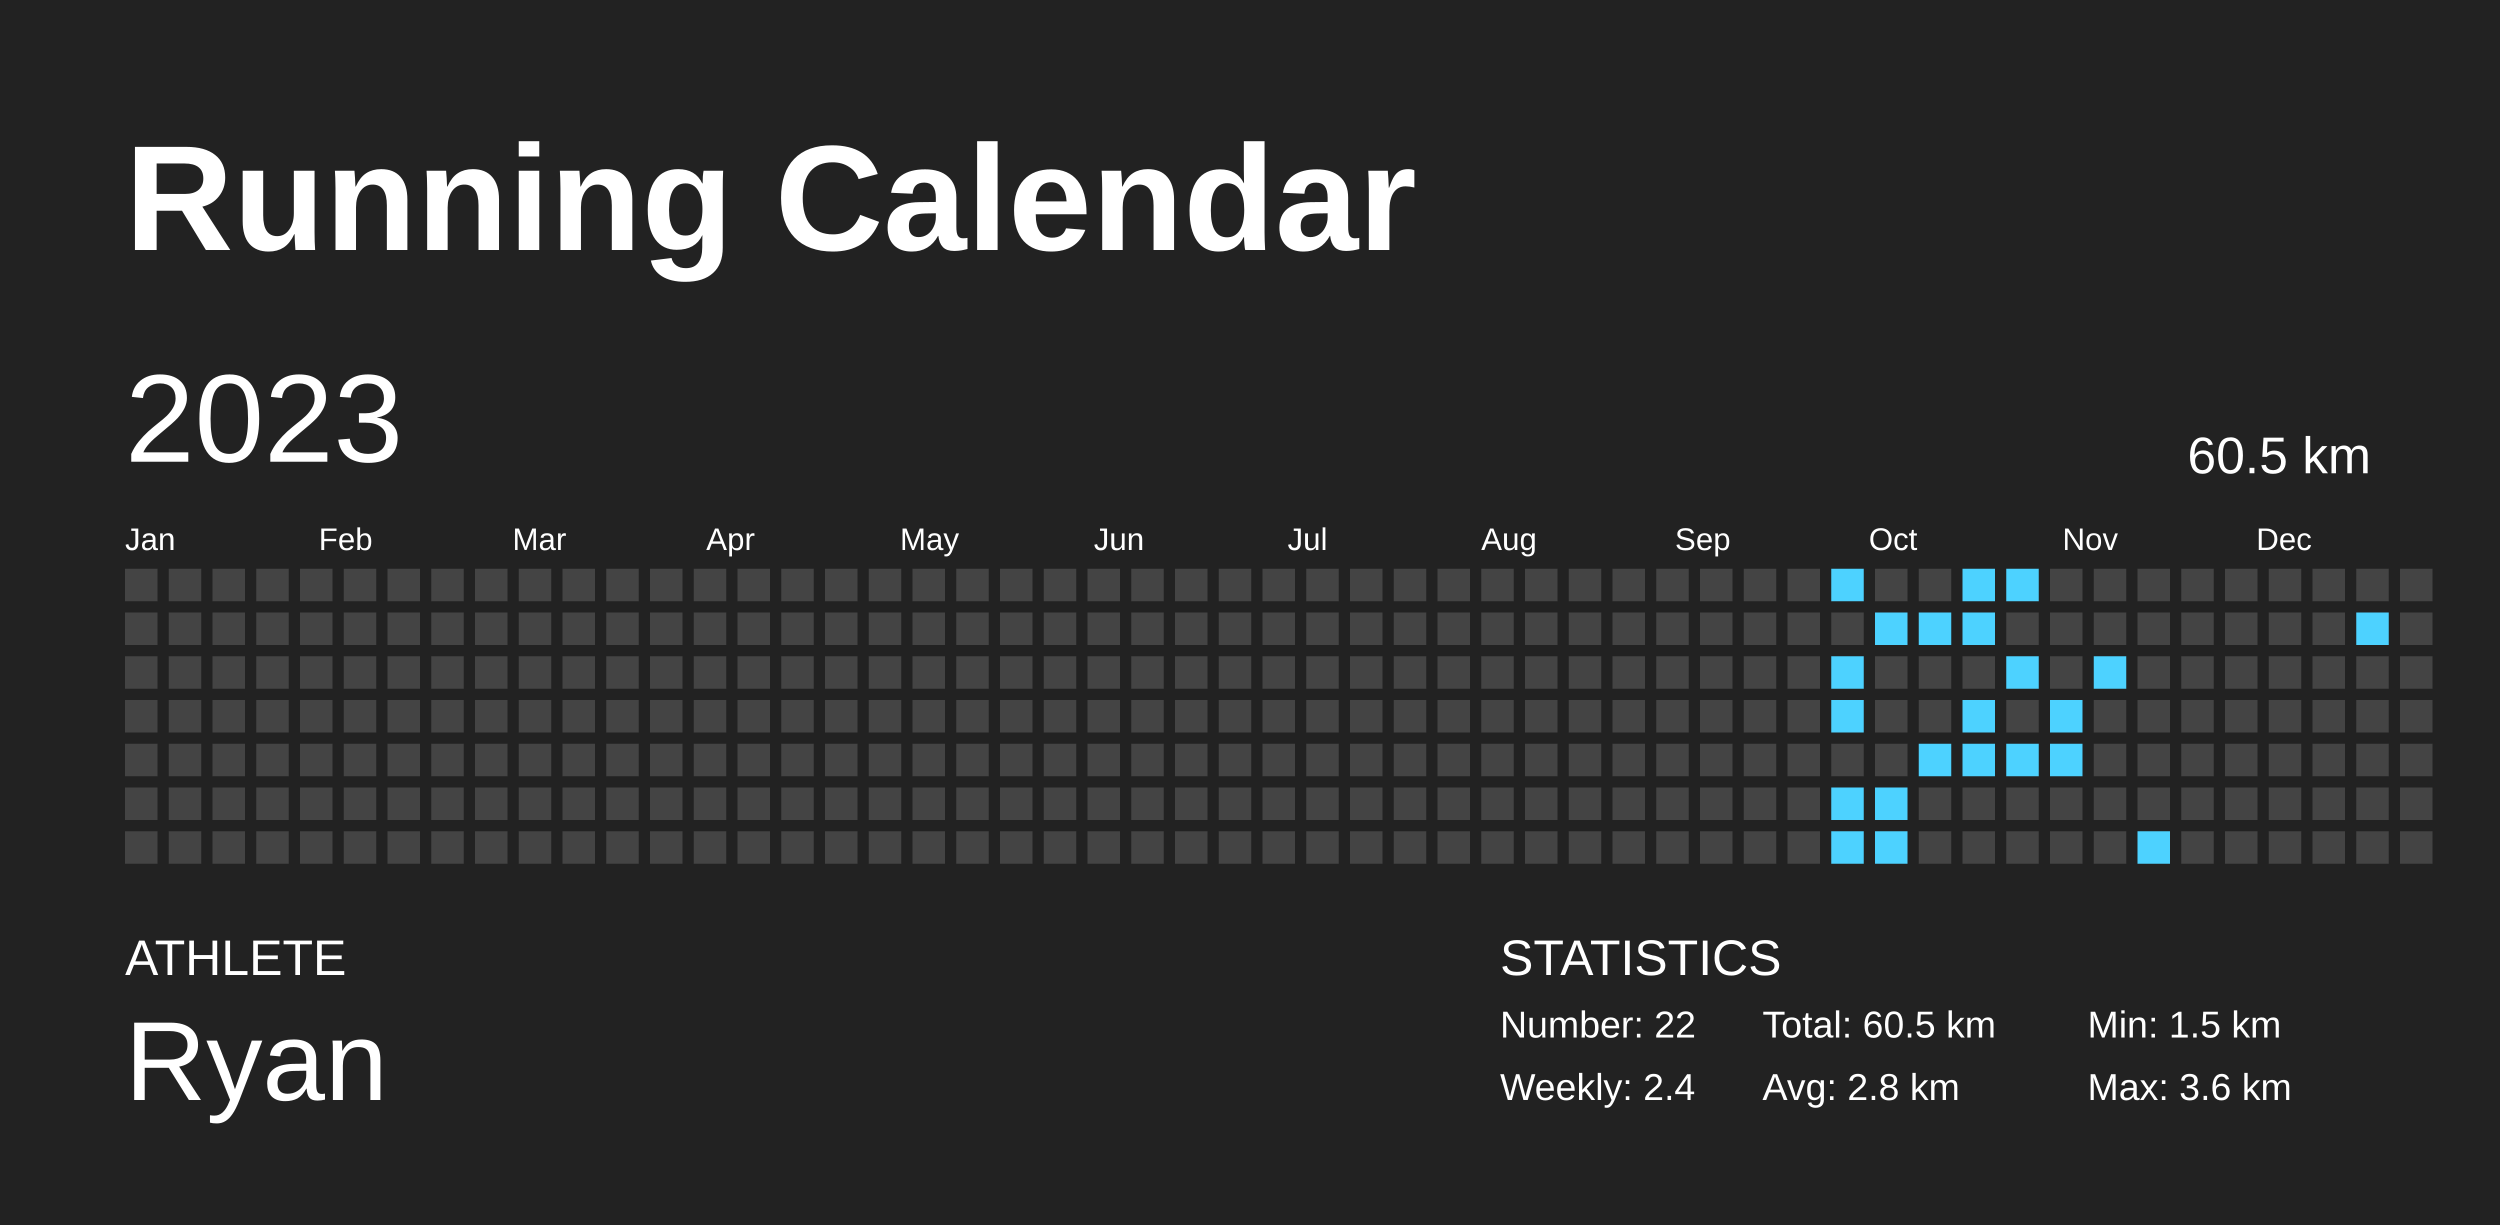
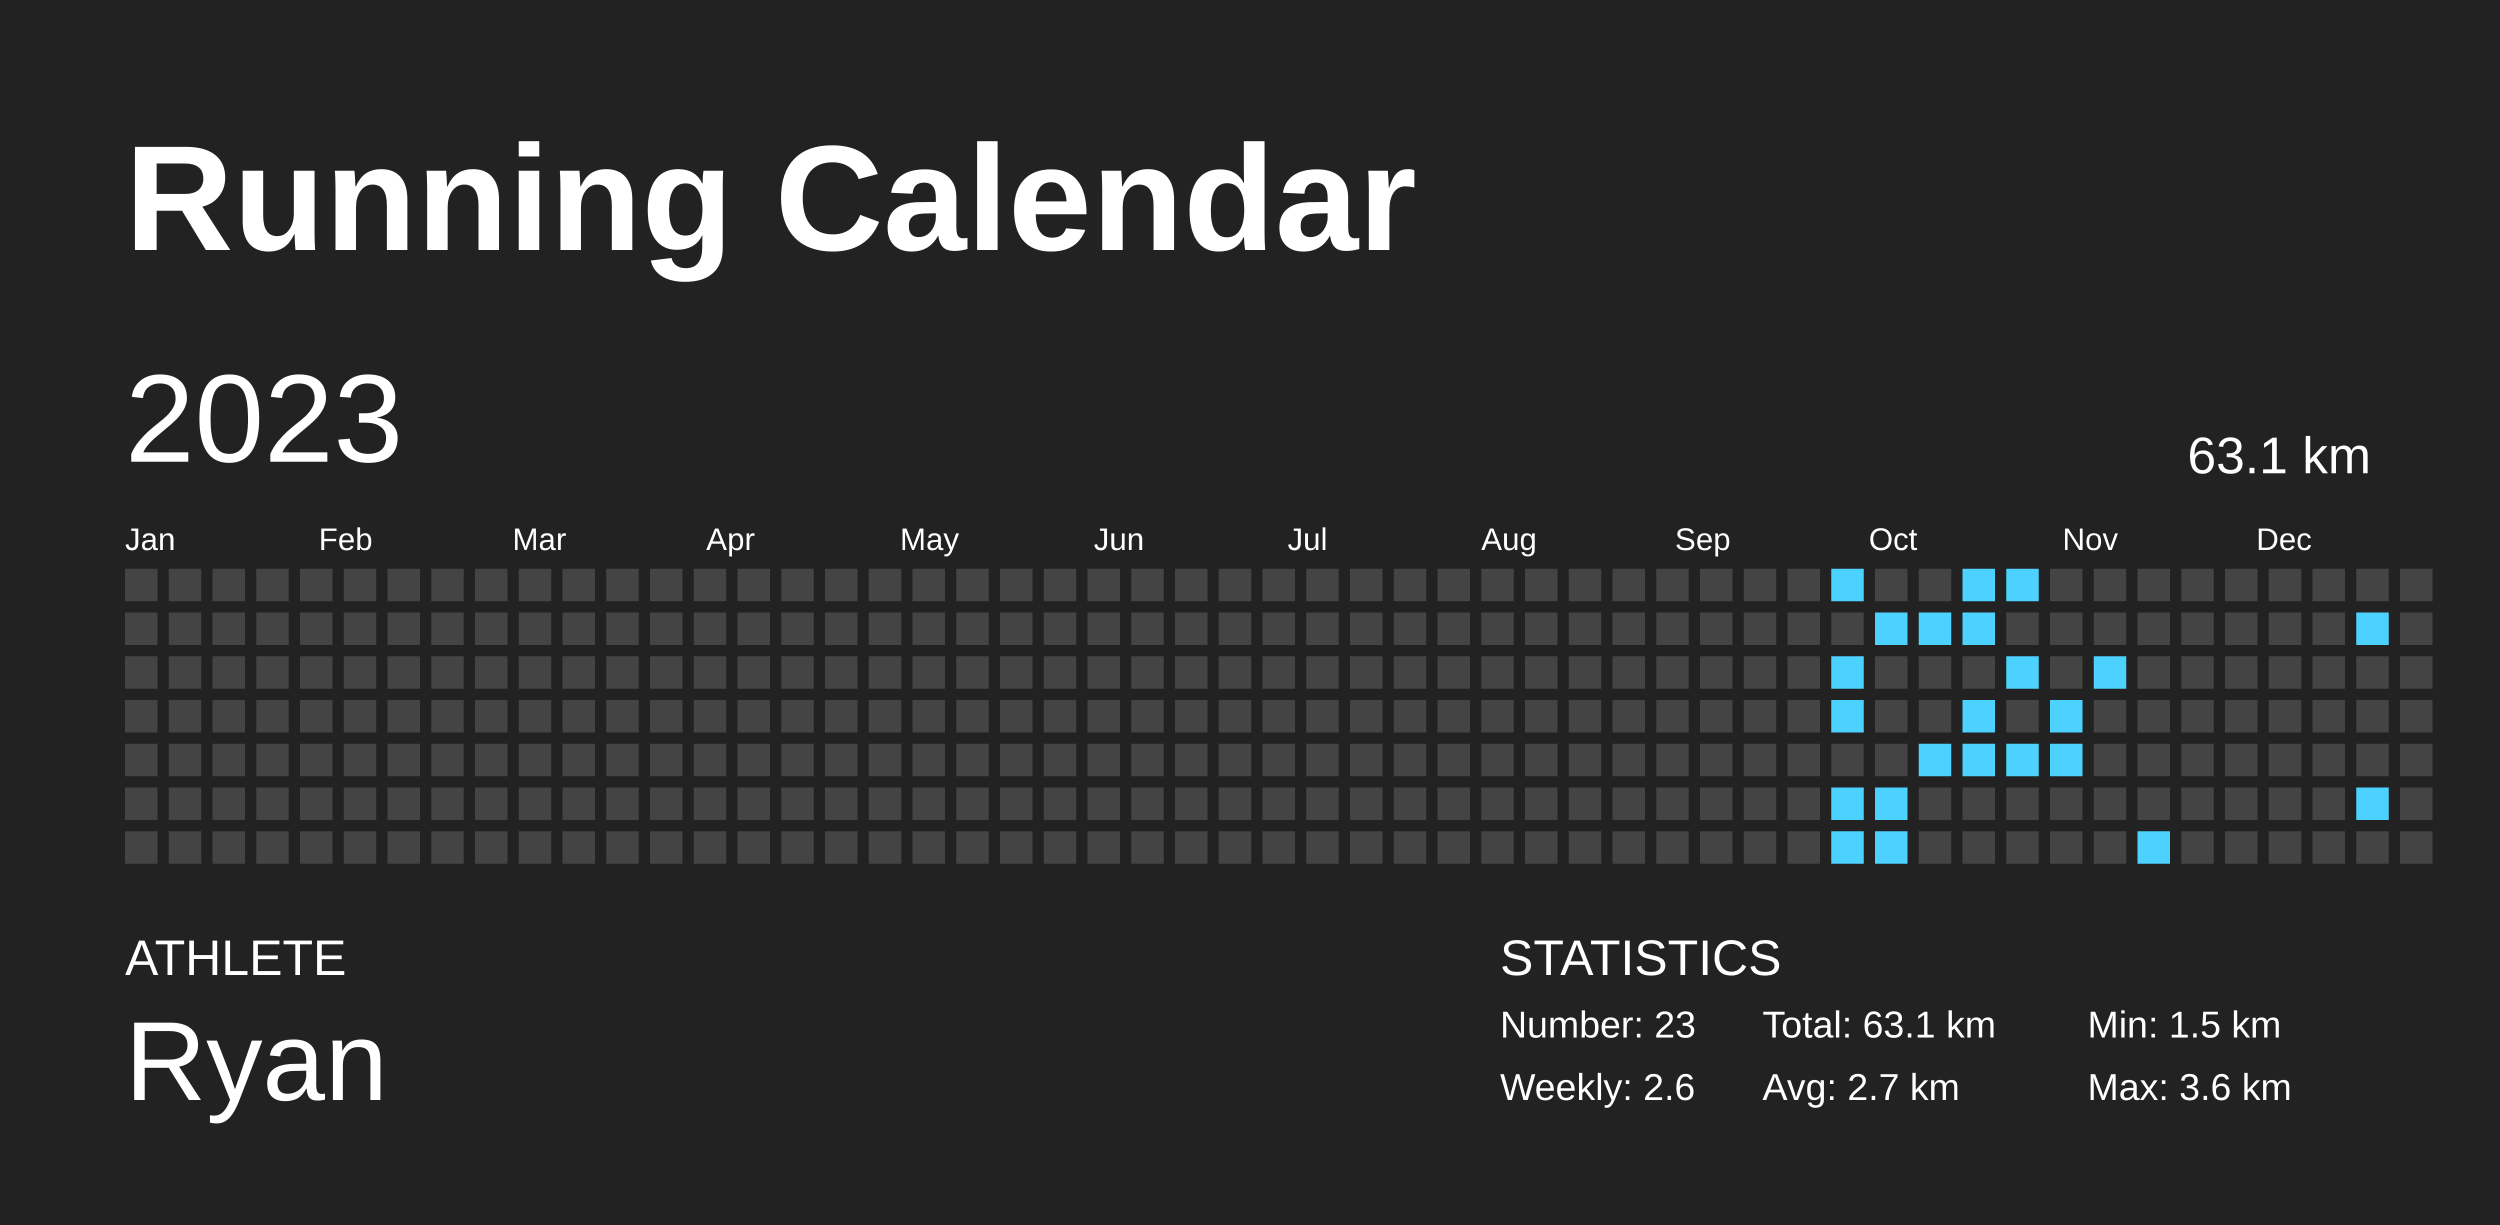
<svg xmlns="http://www.w3.org/2000/svg" baseProfile="full" height="98mm" version="1.1" viewBox="0,0,200,98" width="200mm">
  <defs />
  <rect fill="#222222" height="98" width="200" x="0" y="0" />
  <text fill="#FFFFFF" style="font-size:12px; font-family:Arial; font-weight:bold;" x="10" y="20">Running Calendar</text>
  <text fill="#FFFFFF" style="font-size:4px; font-family:Arial" x="10" y="78">ATHLETE</text>
  <text fill="#FFFFFF" style="font-size:9px; font-family:Arial" x="10" y="88">Ryan</text>
  <text fill="#FFFFFF" style="font-size:4px; font-family:Arial" x="120" y="78">STATISTICS</text>
-   <text fill="#FFFFFF" style="font-size:3px; font-family:Arial" x="120" y="83">Number: 22</text>
-   <text fill="#FFFFFF" style="font-size:3px; font-family:Arial" x="120" y="88">Weekly: 2.4</text>
-   <text fill="#FFFFFF" style="font-size:3px; font-family:Arial" x="141" y="83">Total: 60.5 km</text>
-   <text fill="#FFFFFF" style="font-size:3px; font-family:Arial" x="141" y="88">Avg: 2.8 km</text>
+   <text fill="#FFFFFF" style="font-size:3px; font-family:Arial" x="120" y="83">Number: 23</text>
+   <text fill="#FFFFFF" style="font-size:3px; font-family:Arial" x="120" y="88">Weekly: 2.6</text>
+   <text fill="#FFFFFF" style="font-size:3px; font-family:Arial" x="141" y="83">Total: 63.1 km</text>
+   <text fill="#FFFFFF" style="font-size:3px; font-family:Arial" x="141" y="88">Avg: 2.7 km</text>
  <text fill="#FFFFFF" style="font-size:3px; font-family:Arial" x="167" y="83">Min: 1.5 km</text>
  <text fill="#FFFFFF" style="font-size:3px; font-family:Arial" x="167" y="88">Max: 3.6 km</text>
  <text dominant-baseline="hanging" fill="#FFFFFF" style="font-size:10.0px; font-family:Arial;" x="10" y="30">2023</text>
-   <text dominant-baseline="hanging" fill="#FFFFFF" style="font-size:4.125px; font-family:Arial;" x="175" y="35">60.5 km</text>
+   <text dominant-baseline="hanging" fill="#FFFFFF" style="font-size:4.125px; font-family:Arial;" x="175" y="35">63.1 km</text>
  <text fill="#FFFFFF" style="font-size:2.5px; font-family:Arial" x="10.0" y="44">Jan</text>
  <text fill="#FFFFFF" style="font-size:2.5px; font-family:Arial" x="25.5" y="44">Feb</text>
  <text fill="#FFFFFF" style="font-size:2.5px; font-family:Arial" x="41.0" y="44">Mar</text>
  <text fill="#FFFFFF" style="font-size:2.5px; font-family:Arial" x="56.5" y="44">Apr</text>
  <text fill="#FFFFFF" style="font-size:2.5px; font-family:Arial" x="72.0" y="44">May</text>
  <text fill="#FFFFFF" style="font-size:2.5px; font-family:Arial" x="87.5" y="44">Jun</text>
  <text fill="#FFFFFF" style="font-size:2.5px; font-family:Arial" x="103.0" y="44">Jul</text>
  <text fill="#FFFFFF" style="font-size:2.5px; font-family:Arial" x="118.5" y="44">Aug</text>
  <text fill="#FFFFFF" style="font-size:2.5px; font-family:Arial" x="134.0" y="44">Sep</text>
  <text fill="#FFFFFF" style="font-size:2.5px; font-family:Arial" x="149.5" y="44">Oct</text>
  <text fill="#FFFFFF" style="font-size:2.5px; font-family:Arial" x="165.0" y="44">Nov</text>
  <text fill="#FFFFFF" style="font-size:2.5px; font-family:Arial" x="180.5" y="44">Dec</text>
  <rect fill="#444444" height="2.6" width="2.6" x="10.0" y="45.5" />
  <rect fill="#444444" height="2.6" width="2.6" x="10.0" y="49.0" />
  <rect fill="#444444" height="2.6" width="2.6" x="10.0" y="52.5" />
  <rect fill="#444444" height="2.6" width="2.6" x="10.0" y="56.0" />
  <rect fill="#444444" height="2.6" width="2.6" x="10.0" y="59.5" />
  <rect fill="#444444" height="2.6" width="2.6" x="10.0" y="63.0" />
  <rect fill="#444444" height="2.6" width="2.6" x="10.0" y="66.5" />
  <rect fill="#444444" height="2.6" width="2.6" x="13.5" y="45.5" />
  <rect fill="#444444" height="2.6" width="2.6" x="13.5" y="49.0" />
  <rect fill="#444444" height="2.6" width="2.6" x="13.5" y="52.5" />
  <rect fill="#444444" height="2.6" width="2.6" x="13.5" y="56.0" />
  <rect fill="#444444" height="2.6" width="2.6" x="13.5" y="59.5" />
  <rect fill="#444444" height="2.6" width="2.6" x="13.5" y="63.0" />
  <rect fill="#444444" height="2.6" width="2.6" x="13.5" y="66.5" />
  <rect fill="#444444" height="2.6" width="2.6" x="17.0" y="45.5" />
  <rect fill="#444444" height="2.6" width="2.6" x="17.0" y="49.0" />
  <rect fill="#444444" height="2.6" width="2.6" x="17.0" y="52.5" />
  <rect fill="#444444" height="2.6" width="2.6" x="17.0" y="56.0" />
  <rect fill="#444444" height="2.6" width="2.6" x="17.0" y="59.5" />
  <rect fill="#444444" height="2.6" width="2.6" x="17.0" y="63.0" />
  <rect fill="#444444" height="2.6" width="2.6" x="17.0" y="66.5" />
  <rect fill="#444444" height="2.6" width="2.6" x="20.5" y="45.5" />
  <rect fill="#444444" height="2.6" width="2.6" x="20.5" y="49.0" />
  <rect fill="#444444" height="2.6" width="2.6" x="20.5" y="52.5" />
  <rect fill="#444444" height="2.6" width="2.6" x="20.5" y="56.0" />
  <rect fill="#444444" height="2.6" width="2.6" x="20.5" y="59.5" />
  <rect fill="#444444" height="2.6" width="2.6" x="20.5" y="63.0" />
  <rect fill="#444444" height="2.6" width="2.6" x="20.5" y="66.5" />
  <rect fill="#444444" height="2.6" width="2.6" x="24.0" y="45.5" />
  <rect fill="#444444" height="2.6" width="2.6" x="24.0" y="49.0" />
  <rect fill="#444444" height="2.6" width="2.6" x="24.0" y="52.5" />
  <rect fill="#444444" height="2.6" width="2.6" x="24.0" y="56.0" />
  <rect fill="#444444" height="2.6" width="2.6" x="24.0" y="59.5" />
  <rect fill="#444444" height="2.6" width="2.6" x="24.0" y="63.0" />
  <rect fill="#444444" height="2.6" width="2.6" x="24.0" y="66.5" />
  <rect fill="#444444" height="2.6" width="2.6" x="27.5" y="45.5" />
  <rect fill="#444444" height="2.6" width="2.6" x="27.5" y="49.0" />
  <rect fill="#444444" height="2.6" width="2.6" x="27.5" y="52.5" />
  <rect fill="#444444" height="2.6" width="2.6" x="27.5" y="56.0" />
  <rect fill="#444444" height="2.6" width="2.6" x="27.5" y="59.5" />
  <rect fill="#444444" height="2.6" width="2.6" x="27.5" y="63.0" />
  <rect fill="#444444" height="2.6" width="2.6" x="27.5" y="66.5" />
  <rect fill="#444444" height="2.6" width="2.6" x="31.0" y="45.5" />
  <rect fill="#444444" height="2.6" width="2.6" x="31.0" y="49.0" />
  <rect fill="#444444" height="2.6" width="2.6" x="31.0" y="52.5" />
  <rect fill="#444444" height="2.6" width="2.6" x="31.0" y="56.0" />
  <rect fill="#444444" height="2.6" width="2.6" x="31.0" y="59.5" />
  <rect fill="#444444" height="2.6" width="2.6" x="31.0" y="63.0" />
  <rect fill="#444444" height="2.6" width="2.6" x="31.0" y="66.5" />
  <rect fill="#444444" height="2.6" width="2.6" x="34.5" y="45.5" />
  <rect fill="#444444" height="2.6" width="2.6" x="34.5" y="49.0" />
  <rect fill="#444444" height="2.6" width="2.6" x="34.5" y="52.5" />
  <rect fill="#444444" height="2.6" width="2.6" x="34.5" y="56.0" />
  <rect fill="#444444" height="2.6" width="2.6" x="34.5" y="59.5" />
  <rect fill="#444444" height="2.6" width="2.6" x="34.5" y="63.0" />
  <rect fill="#444444" height="2.6" width="2.6" x="34.5" y="66.5" />
  <rect fill="#444444" height="2.6" width="2.6" x="38.0" y="45.5" />
  <rect fill="#444444" height="2.6" width="2.6" x="38.0" y="49.0" />
  <rect fill="#444444" height="2.6" width="2.6" x="38.0" y="52.5" />
  <rect fill="#444444" height="2.6" width="2.6" x="38.0" y="56.0" />
  <rect fill="#444444" height="2.6" width="2.6" x="38.0" y="59.5" />
  <rect fill="#444444" height="2.6" width="2.6" x="38.0" y="63.0" />
  <rect fill="#444444" height="2.6" width="2.6" x="38.0" y="66.5" />
  <rect fill="#444444" height="2.6" width="2.6" x="41.5" y="45.5" />
  <rect fill="#444444" height="2.6" width="2.6" x="41.5" y="49.0" />
  <rect fill="#444444" height="2.6" width="2.6" x="41.5" y="52.5" />
  <rect fill="#444444" height="2.6" width="2.6" x="41.5" y="56.0" />
  <rect fill="#444444" height="2.6" width="2.6" x="41.5" y="59.5" />
  <rect fill="#444444" height="2.6" width="2.6" x="41.5" y="63.0" />
  <rect fill="#444444" height="2.6" width="2.6" x="41.5" y="66.5" />
  <rect fill="#444444" height="2.6" width="2.6" x="45.0" y="45.5" />
  <rect fill="#444444" height="2.6" width="2.6" x="45.0" y="49.0" />
  <rect fill="#444444" height="2.6" width="2.6" x="45.0" y="52.5" />
  <rect fill="#444444" height="2.6" width="2.6" x="45.0" y="56.0" />
  <rect fill="#444444" height="2.6" width="2.6" x="45.0" y="59.5" />
  <rect fill="#444444" height="2.6" width="2.6" x="45.0" y="63.0" />
  <rect fill="#444444" height="2.6" width="2.6" x="45.0" y="66.5" />
  <rect fill="#444444" height="2.6" width="2.6" x="48.5" y="45.5" />
  <rect fill="#444444" height="2.6" width="2.6" x="48.5" y="49.0" />
  <rect fill="#444444" height="2.6" width="2.6" x="48.5" y="52.5" />
  <rect fill="#444444" height="2.6" width="2.6" x="48.5" y="56.0" />
  <rect fill="#444444" height="2.6" width="2.6" x="48.5" y="59.5" />
  <rect fill="#444444" height="2.6" width="2.6" x="48.5" y="63.0" />
  <rect fill="#444444" height="2.6" width="2.6" x="48.5" y="66.5" />
  <rect fill="#444444" height="2.6" width="2.6" x="52.0" y="45.5" />
  <rect fill="#444444" height="2.6" width="2.6" x="52.0" y="49.0" />
  <rect fill="#444444" height="2.6" width="2.6" x="52.0" y="52.5" />
  <rect fill="#444444" height="2.6" width="2.6" x="52.0" y="56.0" />
  <rect fill="#444444" height="2.6" width="2.6" x="52.0" y="59.5" />
  <rect fill="#444444" height="2.6" width="2.6" x="52.0" y="63.0" />
  <rect fill="#444444" height="2.6" width="2.6" x="52.0" y="66.5" />
  <rect fill="#444444" height="2.6" width="2.6" x="55.5" y="45.5" />
  <rect fill="#444444" height="2.6" width="2.6" x="55.5" y="49.0" />
  <rect fill="#444444" height="2.6" width="2.6" x="55.5" y="52.5" />
  <rect fill="#444444" height="2.6" width="2.6" x="55.5" y="56.0" />
  <rect fill="#444444" height="2.6" width="2.6" x="55.5" y="59.5" />
  <rect fill="#444444" height="2.6" width="2.6" x="55.5" y="63.0" />
  <rect fill="#444444" height="2.6" width="2.6" x="55.5" y="66.5" />
  <rect fill="#444444" height="2.6" width="2.6" x="59.0" y="45.5" />
  <rect fill="#444444" height="2.6" width="2.6" x="59.0" y="49.0" />
  <rect fill="#444444" height="2.6" width="2.6" x="59.0" y="52.5" />
  <rect fill="#444444" height="2.6" width="2.6" x="59.0" y="56.0" />
  <rect fill="#444444" height="2.6" width="2.6" x="59.0" y="59.5" />
  <rect fill="#444444" height="2.6" width="2.6" x="59.0" y="63.0" />
  <rect fill="#444444" height="2.6" width="2.6" x="59.0" y="66.5" />
  <rect fill="#444444" height="2.6" width="2.6" x="62.5" y="45.5" />
  <rect fill="#444444" height="2.6" width="2.6" x="62.5" y="49.0" />
  <rect fill="#444444" height="2.6" width="2.6" x="62.5" y="52.5" />
  <rect fill="#444444" height="2.6" width="2.6" x="62.5" y="56.0" />
  <rect fill="#444444" height="2.6" width="2.6" x="62.5" y="59.5" />
  <rect fill="#444444" height="2.6" width="2.6" x="62.5" y="63.0" />
  <rect fill="#444444" height="2.6" width="2.6" x="62.5" y="66.5" />
  <rect fill="#444444" height="2.6" width="2.6" x="66.0" y="45.5" />
  <rect fill="#444444" height="2.6" width="2.6" x="66.0" y="49.0" />
  <rect fill="#444444" height="2.6" width="2.6" x="66.0" y="52.5" />
  <rect fill="#444444" height="2.6" width="2.6" x="66.0" y="56.0" />
  <rect fill="#444444" height="2.6" width="2.6" x="66.0" y="59.5" />
  <rect fill="#444444" height="2.6" width="2.6" x="66.0" y="63.0" />
  <rect fill="#444444" height="2.6" width="2.6" x="66.0" y="66.5" />
  <rect fill="#444444" height="2.6" width="2.6" x="69.5" y="45.5" />
  <rect fill="#444444" height="2.6" width="2.6" x="69.5" y="49.0" />
  <rect fill="#444444" height="2.6" width="2.6" x="69.5" y="52.5" />
  <rect fill="#444444" height="2.6" width="2.6" x="69.5" y="56.0" />
  <rect fill="#444444" height="2.6" width="2.6" x="69.5" y="59.5" />
  <rect fill="#444444" height="2.6" width="2.6" x="69.5" y="63.0" />
  <rect fill="#444444" height="2.6" width="2.6" x="69.5" y="66.5" />
  <rect fill="#444444" height="2.6" width="2.6" x="73.0" y="45.5" />
  <rect fill="#444444" height="2.6" width="2.6" x="73.0" y="49.0" />
  <rect fill="#444444" height="2.6" width="2.6" x="73.0" y="52.5" />
  <rect fill="#444444" height="2.6" width="2.6" x="73.0" y="56.0" />
  <rect fill="#444444" height="2.6" width="2.6" x="73.0" y="59.5" />
  <rect fill="#444444" height="2.6" width="2.6" x="73.0" y="63.0" />
  <rect fill="#444444" height="2.6" width="2.6" x="73.0" y="66.5" />
  <rect fill="#444444" height="2.6" width="2.6" x="76.5" y="45.5" />
  <rect fill="#444444" height="2.6" width="2.6" x="76.5" y="49.0" />
  <rect fill="#444444" height="2.6" width="2.6" x="76.5" y="52.5" />
  <rect fill="#444444" height="2.6" width="2.6" x="76.5" y="56.0" />
  <rect fill="#444444" height="2.6" width="2.6" x="76.5" y="59.5" />
  <rect fill="#444444" height="2.6" width="2.6" x="76.5" y="63.0" />
  <rect fill="#444444" height="2.6" width="2.6" x="76.5" y="66.5" />
  <rect fill="#444444" height="2.6" width="2.6" x="80.0" y="45.5" />
  <rect fill="#444444" height="2.6" width="2.6" x="80.0" y="49.0" />
  <rect fill="#444444" height="2.6" width="2.6" x="80.0" y="52.5" />
  <rect fill="#444444" height="2.6" width="2.6" x="80.0" y="56.0" />
  <rect fill="#444444" height="2.6" width="2.6" x="80.0" y="59.5" />
  <rect fill="#444444" height="2.6" width="2.6" x="80.0" y="63.0" />
  <rect fill="#444444" height="2.6" width="2.6" x="80.0" y="66.5" />
  <rect fill="#444444" height="2.6" width="2.6" x="83.5" y="45.5" />
  <rect fill="#444444" height="2.6" width="2.6" x="83.5" y="49.0" />
  <rect fill="#444444" height="2.6" width="2.6" x="83.5" y="52.5" />
  <rect fill="#444444" height="2.6" width="2.6" x="83.5" y="56.0" />
  <rect fill="#444444" height="2.6" width="2.6" x="83.5" y="59.5" />
  <rect fill="#444444" height="2.6" width="2.6" x="83.5" y="63.0" />
  <rect fill="#444444" height="2.6" width="2.6" x="83.5" y="66.5" />
  <rect fill="#444444" height="2.6" width="2.6" x="87.0" y="45.5" />
  <rect fill="#444444" height="2.6" width="2.6" x="87.0" y="49.0" />
  <rect fill="#444444" height="2.6" width="2.6" x="87.0" y="52.5" />
  <rect fill="#444444" height="2.6" width="2.6" x="87.0" y="56.0" />
  <rect fill="#444444" height="2.6" width="2.6" x="87.0" y="59.5" />
  <rect fill="#444444" height="2.6" width="2.6" x="87.0" y="63.0" />
  <rect fill="#444444" height="2.6" width="2.6" x="87.0" y="66.5" />
  <rect fill="#444444" height="2.6" width="2.6" x="90.5" y="45.5" />
  <rect fill="#444444" height="2.6" width="2.6" x="90.5" y="49.0" />
  <rect fill="#444444" height="2.6" width="2.6" x="90.5" y="52.5" />
  <rect fill="#444444" height="2.6" width="2.6" x="90.5" y="56.0" />
  <rect fill="#444444" height="2.6" width="2.6" x="90.5" y="59.5" />
  <rect fill="#444444" height="2.6" width="2.6" x="90.5" y="63.0" />
  <rect fill="#444444" height="2.6" width="2.6" x="90.5" y="66.5" />
  <rect fill="#444444" height="2.6" width="2.6" x="94.0" y="45.5" />
  <rect fill="#444444" height="2.6" width="2.6" x="94.0" y="49.0" />
  <rect fill="#444444" height="2.6" width="2.6" x="94.0" y="52.5" />
  <rect fill="#444444" height="2.6" width="2.6" x="94.0" y="56.0" />
  <rect fill="#444444" height="2.6" width="2.6" x="94.0" y="59.5" />
  <rect fill="#444444" height="2.6" width="2.6" x="94.0" y="63.0" />
  <rect fill="#444444" height="2.6" width="2.6" x="94.0" y="66.5" />
  <rect fill="#444444" height="2.6" width="2.6" x="97.5" y="45.5" />
  <rect fill="#444444" height="2.6" width="2.6" x="97.5" y="49.0" />
  <rect fill="#444444" height="2.6" width="2.6" x="97.5" y="52.5" />
  <rect fill="#444444" height="2.6" width="2.6" x="97.5" y="56.0" />
  <rect fill="#444444" height="2.6" width="2.6" x="97.5" y="59.5" />
  <rect fill="#444444" height="2.6" width="2.6" x="97.5" y="63.0" />
  <rect fill="#444444" height="2.6" width="2.6" x="97.5" y="66.5" />
  <rect fill="#444444" height="2.6" width="2.6" x="101.0" y="45.5" />
  <rect fill="#444444" height="2.6" width="2.6" x="101.0" y="49.0" />
  <rect fill="#444444" height="2.6" width="2.6" x="101.0" y="52.5" />
  <rect fill="#444444" height="2.6" width="2.6" x="101.0" y="56.0" />
  <rect fill="#444444" height="2.6" width="2.6" x="101.0" y="59.5" />
  <rect fill="#444444" height="2.6" width="2.6" x="101.0" y="63.0" />
  <rect fill="#444444" height="2.6" width="2.6" x="101.0" y="66.5" />
  <rect fill="#444444" height="2.6" width="2.6" x="104.5" y="45.5" />
  <rect fill="#444444" height="2.6" width="2.6" x="104.5" y="49.0" />
  <rect fill="#444444" height="2.6" width="2.6" x="104.5" y="52.5" />
  <rect fill="#444444" height="2.6" width="2.6" x="104.5" y="56.0" />
  <rect fill="#444444" height="2.6" width="2.6" x="104.5" y="59.5" />
  <rect fill="#444444" height="2.6" width="2.6" x="104.5" y="63.0" />
  <rect fill="#444444" height="2.6" width="2.6" x="104.5" y="66.5" />
  <rect fill="#444444" height="2.6" width="2.6" x="108.0" y="45.5" />
  <rect fill="#444444" height="2.6" width="2.6" x="108.0" y="49.0" />
  <rect fill="#444444" height="2.6" width="2.6" x="108.0" y="52.5" />
  <rect fill="#444444" height="2.6" width="2.6" x="108.0" y="56.0" />
  <rect fill="#444444" height="2.6" width="2.6" x="108.0" y="59.5" />
  <rect fill="#444444" height="2.6" width="2.6" x="108.0" y="63.0" />
  <rect fill="#444444" height="2.6" width="2.6" x="108.0" y="66.5" />
  <rect fill="#444444" height="2.6" width="2.6" x="111.5" y="45.5" />
  <rect fill="#444444" height="2.6" width="2.6" x="111.5" y="49.0" />
  <rect fill="#444444" height="2.6" width="2.6" x="111.5" y="52.5" />
  <rect fill="#444444" height="2.6" width="2.6" x="111.5" y="56.0" />
  <rect fill="#444444" height="2.6" width="2.6" x="111.5" y="59.5" />
  <rect fill="#444444" height="2.6" width="2.6" x="111.5" y="63.0" />
  <rect fill="#444444" height="2.6" width="2.6" x="111.5" y="66.5" />
  <rect fill="#444444" height="2.6" width="2.6" x="115.0" y="45.5" />
  <rect fill="#444444" height="2.6" width="2.6" x="115.0" y="49.0" />
  <rect fill="#444444" height="2.6" width="2.6" x="115.0" y="52.5" />
  <rect fill="#444444" height="2.6" width="2.6" x="115.0" y="56.0" />
  <rect fill="#444444" height="2.6" width="2.6" x="115.0" y="59.5" />
  <rect fill="#444444" height="2.6" width="2.6" x="115.0" y="63.0" />
  <rect fill="#444444" height="2.6" width="2.6" x="115.0" y="66.5" />
  <rect fill="#444444" height="2.6" width="2.6" x="118.5" y="45.5" />
  <rect fill="#444444" height="2.6" width="2.6" x="118.5" y="49.0" />
  <rect fill="#444444" height="2.6" width="2.6" x="118.5" y="52.5" />
  <rect fill="#444444" height="2.6" width="2.6" x="118.5" y="56.0" />
  <rect fill="#444444" height="2.6" width="2.6" x="118.5" y="59.5" />
  <rect fill="#444444" height="2.6" width="2.6" x="118.5" y="63.0" />
  <rect fill="#444444" height="2.6" width="2.6" x="118.5" y="66.5" />
  <rect fill="#444444" height="2.6" width="2.6" x="122.0" y="45.5" />
  <rect fill="#444444" height="2.6" width="2.6" x="122.0" y="49.0" />
  <rect fill="#444444" height="2.6" width="2.6" x="122.0" y="52.5" />
  <rect fill="#444444" height="2.6" width="2.6" x="122.0" y="56.0" />
  <rect fill="#444444" height="2.6" width="2.6" x="122.0" y="59.5" />
  <rect fill="#444444" height="2.6" width="2.6" x="122.0" y="63.0" />
  <rect fill="#444444" height="2.6" width="2.6" x="122.0" y="66.5" />
  <rect fill="#444444" height="2.6" width="2.6" x="125.5" y="45.5" />
  <rect fill="#444444" height="2.6" width="2.6" x="125.5" y="49.0" />
  <rect fill="#444444" height="2.6" width="2.6" x="125.5" y="52.5" />
  <rect fill="#444444" height="2.6" width="2.6" x="125.5" y="56.0" />
  <rect fill="#444444" height="2.6" width="2.6" x="125.5" y="59.5" />
  <rect fill="#444444" height="2.6" width="2.6" x="125.5" y="63.0" />
  <rect fill="#444444" height="2.6" width="2.6" x="125.5" y="66.5" />
  <rect fill="#444444" height="2.6" width="2.6" x="129.0" y="45.5" />
  <rect fill="#444444" height="2.6" width="2.6" x="129.0" y="49.0" />
  <rect fill="#444444" height="2.6" width="2.6" x="129.0" y="52.5" />
  <rect fill="#444444" height="2.6" width="2.6" x="129.0" y="56.0" />
  <rect fill="#444444" height="2.6" width="2.6" x="129.0" y="59.5" />
  <rect fill="#444444" height="2.6" width="2.6" x="129.0" y="63.0" />
  <rect fill="#444444" height="2.6" width="2.6" x="129.0" y="66.5" />
  <rect fill="#444444" height="2.6" width="2.6" x="132.5" y="45.5" />
  <rect fill="#444444" height="2.6" width="2.6" x="132.5" y="49.0" />
  <rect fill="#444444" height="2.6" width="2.6" x="132.5" y="52.5" />
  <rect fill="#444444" height="2.6" width="2.6" x="132.5" y="56.0" />
  <rect fill="#444444" height="2.6" width="2.6" x="132.5" y="59.5" />
  <rect fill="#444444" height="2.6" width="2.6" x="132.5" y="63.0" />
  <rect fill="#444444" height="2.6" width="2.6" x="132.5" y="66.5" />
  <rect fill="#444444" height="2.6" width="2.6" x="136.0" y="45.5" />
  <rect fill="#444444" height="2.6" width="2.6" x="136.0" y="49.0" />
  <rect fill="#444444" height="2.6" width="2.6" x="136.0" y="52.5" />
  <rect fill="#444444" height="2.6" width="2.6" x="136.0" y="56.0" />
  <rect fill="#444444" height="2.6" width="2.6" x="136.0" y="59.5" />
  <rect fill="#444444" height="2.6" width="2.6" x="136.0" y="63.0" />
  <rect fill="#444444" height="2.6" width="2.6" x="136.0" y="66.5" />
  <rect fill="#444444" height="2.6" width="2.6" x="139.5" y="45.5" />
  <rect fill="#444444" height="2.6" width="2.6" x="139.5" y="49.0" />
  <rect fill="#444444" height="2.6" width="2.6" x="139.5" y="52.5" />
  <rect fill="#444444" height="2.6" width="2.6" x="139.5" y="56.0" />
  <rect fill="#444444" height="2.6" width="2.6" x="139.5" y="59.5" />
  <rect fill="#444444" height="2.6" width="2.6" x="139.5" y="63.0" />
  <rect fill="#444444" height="2.6" width="2.6" x="139.5" y="66.5" />
  <rect fill="#444444" height="2.6" width="2.6" x="143.0" y="45.5" />
  <rect fill="#444444" height="2.6" width="2.6" x="143.0" y="49.0" />
  <rect fill="#444444" height="2.6" width="2.6" x="143.0" y="52.5" />
  <rect fill="#444444" height="2.6" width="2.6" x="143.0" y="56.0" />
  <rect fill="#444444" height="2.6" width="2.6" x="143.0" y="59.5" />
  <rect fill="#444444" height="2.6" width="2.6" x="143.0" y="63.0" />
  <rect fill="#444444" height="2.6" width="2.6" x="143.0" y="66.5" />
  <rect fill="#4dd2ff" height="2.6" width="2.6" x="146.5" y="45.5" />
  <rect fill="#444444" height="2.6" width="2.6" x="146.5" y="49.0" />
  <rect fill="#4dd2ff" height="2.6" width="2.6" x="146.5" y="52.5" />
  <rect fill="#4dd2ff" height="2.6" width="2.6" x="146.5" y="56.0" />
  <rect fill="#444444" height="2.6" width="2.6" x="146.5" y="59.5" />
  <rect fill="#4dd2ff" height="2.6" width="2.6" x="146.5" y="63.0" />
  <rect fill="#4dd2ff" height="2.6" width="2.6" x="146.5" y="66.5" />
  <rect fill="#444444" height="2.6" width="2.6" x="150.0" y="45.5" />
  <rect fill="#4dd2ff" height="2.6" width="2.6" x="150.0" y="49.0" />
  <rect fill="#444444" height="2.6" width="2.6" x="150.0" y="52.5" />
  <rect fill="#444444" height="2.6" width="2.6" x="150.0" y="56.0" />
  <rect fill="#444444" height="2.6" width="2.6" x="150.0" y="59.5" />
  <rect fill="#4dd2ff" height="2.6" width="2.6" x="150.0" y="63.0" />
  <rect fill="#4dd2ff" height="2.6" width="2.6" x="150.0" y="66.5" />
  <rect fill="#444444" height="2.6" width="2.6" x="153.5" y="45.5" />
  <rect fill="#4dd2ff" height="2.6" width="2.6" x="153.5" y="49.0" />
  <rect fill="#444444" height="2.6" width="2.6" x="153.5" y="52.5" />
  <rect fill="#444444" height="2.6" width="2.6" x="153.5" y="56.0" />
  <rect fill="#4dd2ff" height="2.6" width="2.6" x="153.5" y="59.5" />
  <rect fill="#444444" height="2.6" width="2.6" x="153.5" y="63.0" />
  <rect fill="#444444" height="2.6" width="2.6" x="153.5" y="66.5" />
  <rect fill="#4dd2ff" height="2.6" width="2.6" x="157.0" y="45.5" />
  <rect fill="#4dd2ff" height="2.6" width="2.6" x="157.0" y="49.0" />
  <rect fill="#444444" height="2.6" width="2.6" x="157.0" y="52.5" />
  <rect fill="#4dd2ff" height="2.6" width="2.6" x="157.0" y="56.0" />
  <rect fill="#4dd2ff" height="2.6" width="2.6" x="157.0" y="59.5" />
  <rect fill="#444444" height="2.6" width="2.6" x="157.0" y="63.0" />
  <rect fill="#444444" height="2.6" width="2.6" x="157.0" y="66.5" />
  <rect fill="#4dd2ff" height="2.6" width="2.6" x="160.5" y="45.5" />
  <rect fill="#444444" height="2.6" width="2.6" x="160.5" y="49.0" />
  <rect fill="#4dd2ff" height="2.6" width="2.6" x="160.5" y="52.5" />
  <rect fill="#444444" height="2.6" width="2.6" x="160.5" y="56.0" />
  <rect fill="#4dd2ff" height="2.6" width="2.6" x="160.5" y="59.5" />
  <rect fill="#444444" height="2.6" width="2.6" x="160.5" y="63.0" />
  <rect fill="#444444" height="2.6" width="2.6" x="160.5" y="66.5" />
  <rect fill="#444444" height="2.6" width="2.6" x="164.0" y="45.5" />
  <rect fill="#444444" height="2.6" width="2.6" x="164.0" y="49.0" />
  <rect fill="#444444" height="2.6" width="2.6" x="164.0" y="52.5" />
  <rect fill="#4dd2ff" height="2.6" width="2.6" x="164.0" y="56.0" />
  <rect fill="#4dd2ff" height="2.6" width="2.6" x="164.0" y="59.5" />
  <rect fill="#444444" height="2.6" width="2.6" x="164.0" y="63.0" />
  <rect fill="#444444" height="2.6" width="2.6" x="164.0" y="66.5" />
  <rect fill="#444444" height="2.6" width="2.6" x="167.5" y="45.5" />
  <rect fill="#444444" height="2.6" width="2.6" x="167.5" y="49.0" />
  <rect fill="#4dd2ff" height="2.6" width="2.6" x="167.5" y="52.5" />
  <rect fill="#444444" height="2.6" width="2.6" x="167.5" y="56.0" />
  <rect fill="#444444" height="2.6" width="2.6" x="167.5" y="59.5" />
  <rect fill="#444444" height="2.6" width="2.6" x="167.5" y="63.0" />
  <rect fill="#444444" height="2.6" width="2.6" x="167.5" y="66.5" />
  <rect fill="#444444" height="2.6" width="2.6" x="171.0" y="45.5" />
  <rect fill="#444444" height="2.6" width="2.6" x="171.0" y="49.0" />
  <rect fill="#444444" height="2.6" width="2.6" x="171.0" y="52.5" />
  <rect fill="#444444" height="2.6" width="2.6" x="171.0" y="56.0" />
  <rect fill="#444444" height="2.6" width="2.6" x="171.0" y="59.5" />
  <rect fill="#444444" height="2.6" width="2.6" x="171.0" y="63.0" />
  <rect fill="#4dd2ff" height="2.6" width="2.6" x="171.0" y="66.5" />
  <rect fill="#444444" height="2.6" width="2.6" x="174.5" y="45.5" />
  <rect fill="#444444" height="2.6" width="2.6" x="174.5" y="49.0" />
  <rect fill="#444444" height="2.6" width="2.6" x="174.5" y="52.5" />
  <rect fill="#444444" height="2.6" width="2.6" x="174.5" y="56.0" />
  <rect fill="#444444" height="2.6" width="2.6" x="174.5" y="59.5" />
  <rect fill="#444444" height="2.6" width="2.6" x="174.5" y="63.0" />
  <rect fill="#444444" height="2.6" width="2.6" x="174.5" y="66.5" />
  <rect fill="#444444" height="2.6" width="2.6" x="178.0" y="45.5" />
  <rect fill="#444444" height="2.6" width="2.6" x="178.0" y="49.0" />
  <rect fill="#444444" height="2.6" width="2.6" x="178.0" y="52.5" />
  <rect fill="#444444" height="2.6" width="2.6" x="178.0" y="56.0" />
  <rect fill="#444444" height="2.6" width="2.6" x="178.0" y="59.5" />
  <rect fill="#444444" height="2.6" width="2.6" x="178.0" y="63.0" />
  <rect fill="#444444" height="2.6" width="2.6" x="178.0" y="66.5" />
  <rect fill="#444444" height="2.6" width="2.6" x="181.5" y="45.5" />
  <rect fill="#444444" height="2.6" width="2.6" x="181.5" y="49.0" />
  <rect fill="#444444" height="2.6" width="2.6" x="181.5" y="52.5" />
  <rect fill="#444444" height="2.6" width="2.6" x="181.5" y="56.0" />
  <rect fill="#444444" height="2.6" width="2.6" x="181.5" y="59.5" />
  <rect fill="#444444" height="2.6" width="2.6" x="181.5" y="63.0" />
  <rect fill="#444444" height="2.6" width="2.6" x="181.5" y="66.5" />
  <rect fill="#444444" height="2.6" width="2.6" x="185.0" y="45.5" />
  <rect fill="#444444" height="2.6" width="2.6" x="185.0" y="49.0" />
  <rect fill="#444444" height="2.6" width="2.6" x="185.0" y="52.5" />
  <rect fill="#444444" height="2.6" width="2.6" x="185.0" y="56.0" />
  <rect fill="#444444" height="2.6" width="2.6" x="185.0" y="59.5" />
  <rect fill="#444444" height="2.6" width="2.6" x="185.0" y="63.0" />
  <rect fill="#444444" height="2.6" width="2.6" x="185.0" y="66.5" />
  <rect fill="#444444" height="2.6" width="2.6" x="188.5" y="45.5" />
  <rect fill="#4dd2ff" height="2.6" width="2.6" x="188.5" y="49.0" />
  <rect fill="#444444" height="2.6" width="2.6" x="188.5" y="52.5" />
  <rect fill="#444444" height="2.6" width="2.6" x="188.5" y="56.0" />
  <rect fill="#444444" height="2.6" width="2.6" x="188.5" y="59.5" />
-   <rect fill="#444444" height="2.6" width="2.6" x="188.5" y="63.0" />
+   <rect fill="#4dd2ff" height="2.6" width="2.6" x="188.5" y="63.0" />
  <rect fill="#444444" height="2.6" width="2.6" x="188.5" y="66.5" />
  <rect fill="#444444" height="2.6" width="2.6" x="192.0" y="45.5" />
  <rect fill="#444444" height="2.6" width="2.6" x="192.0" y="49.0" />
  <rect fill="#444444" height="2.6" width="2.6" x="192.0" y="52.5" />
  <rect fill="#444444" height="2.6" width="2.6" x="192.0" y="56.0" />
  <rect fill="#444444" height="2.6" width="2.6" x="192.0" y="59.5" />
  <rect fill="#444444" height="2.6" width="2.6" x="192.0" y="63.0" />
  <rect fill="#444444" height="2.6" width="2.6" x="192.0" y="66.5" />
</svg>
